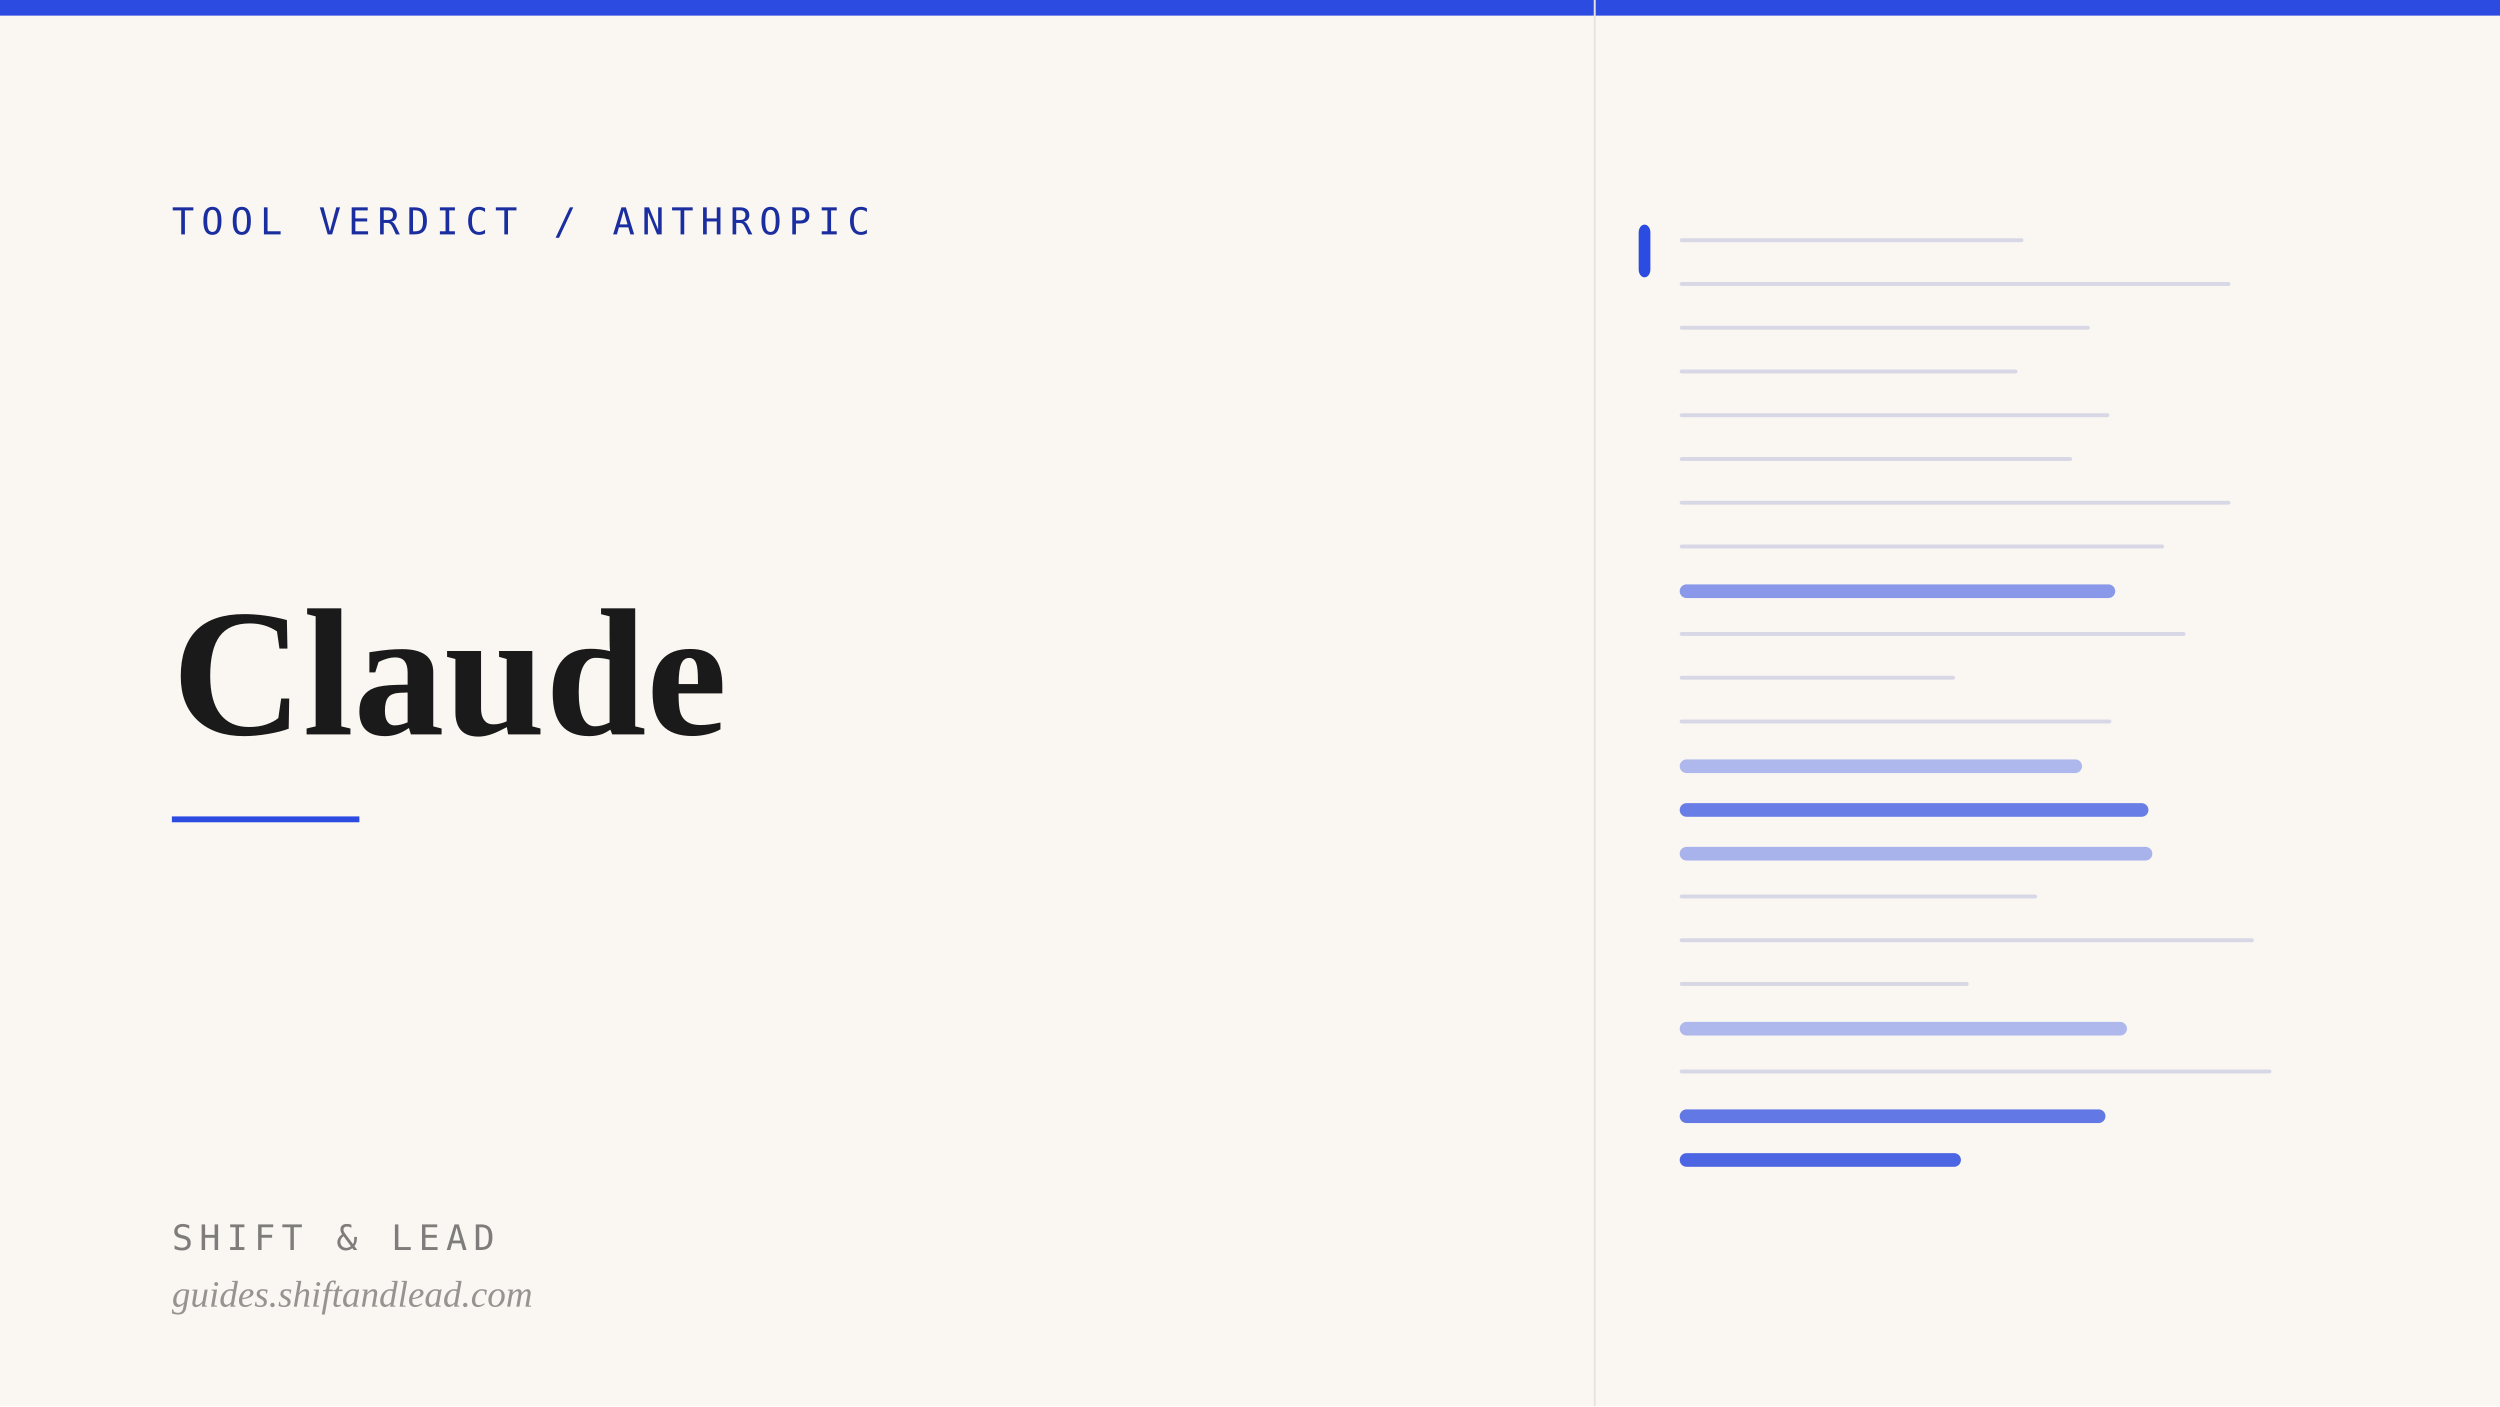
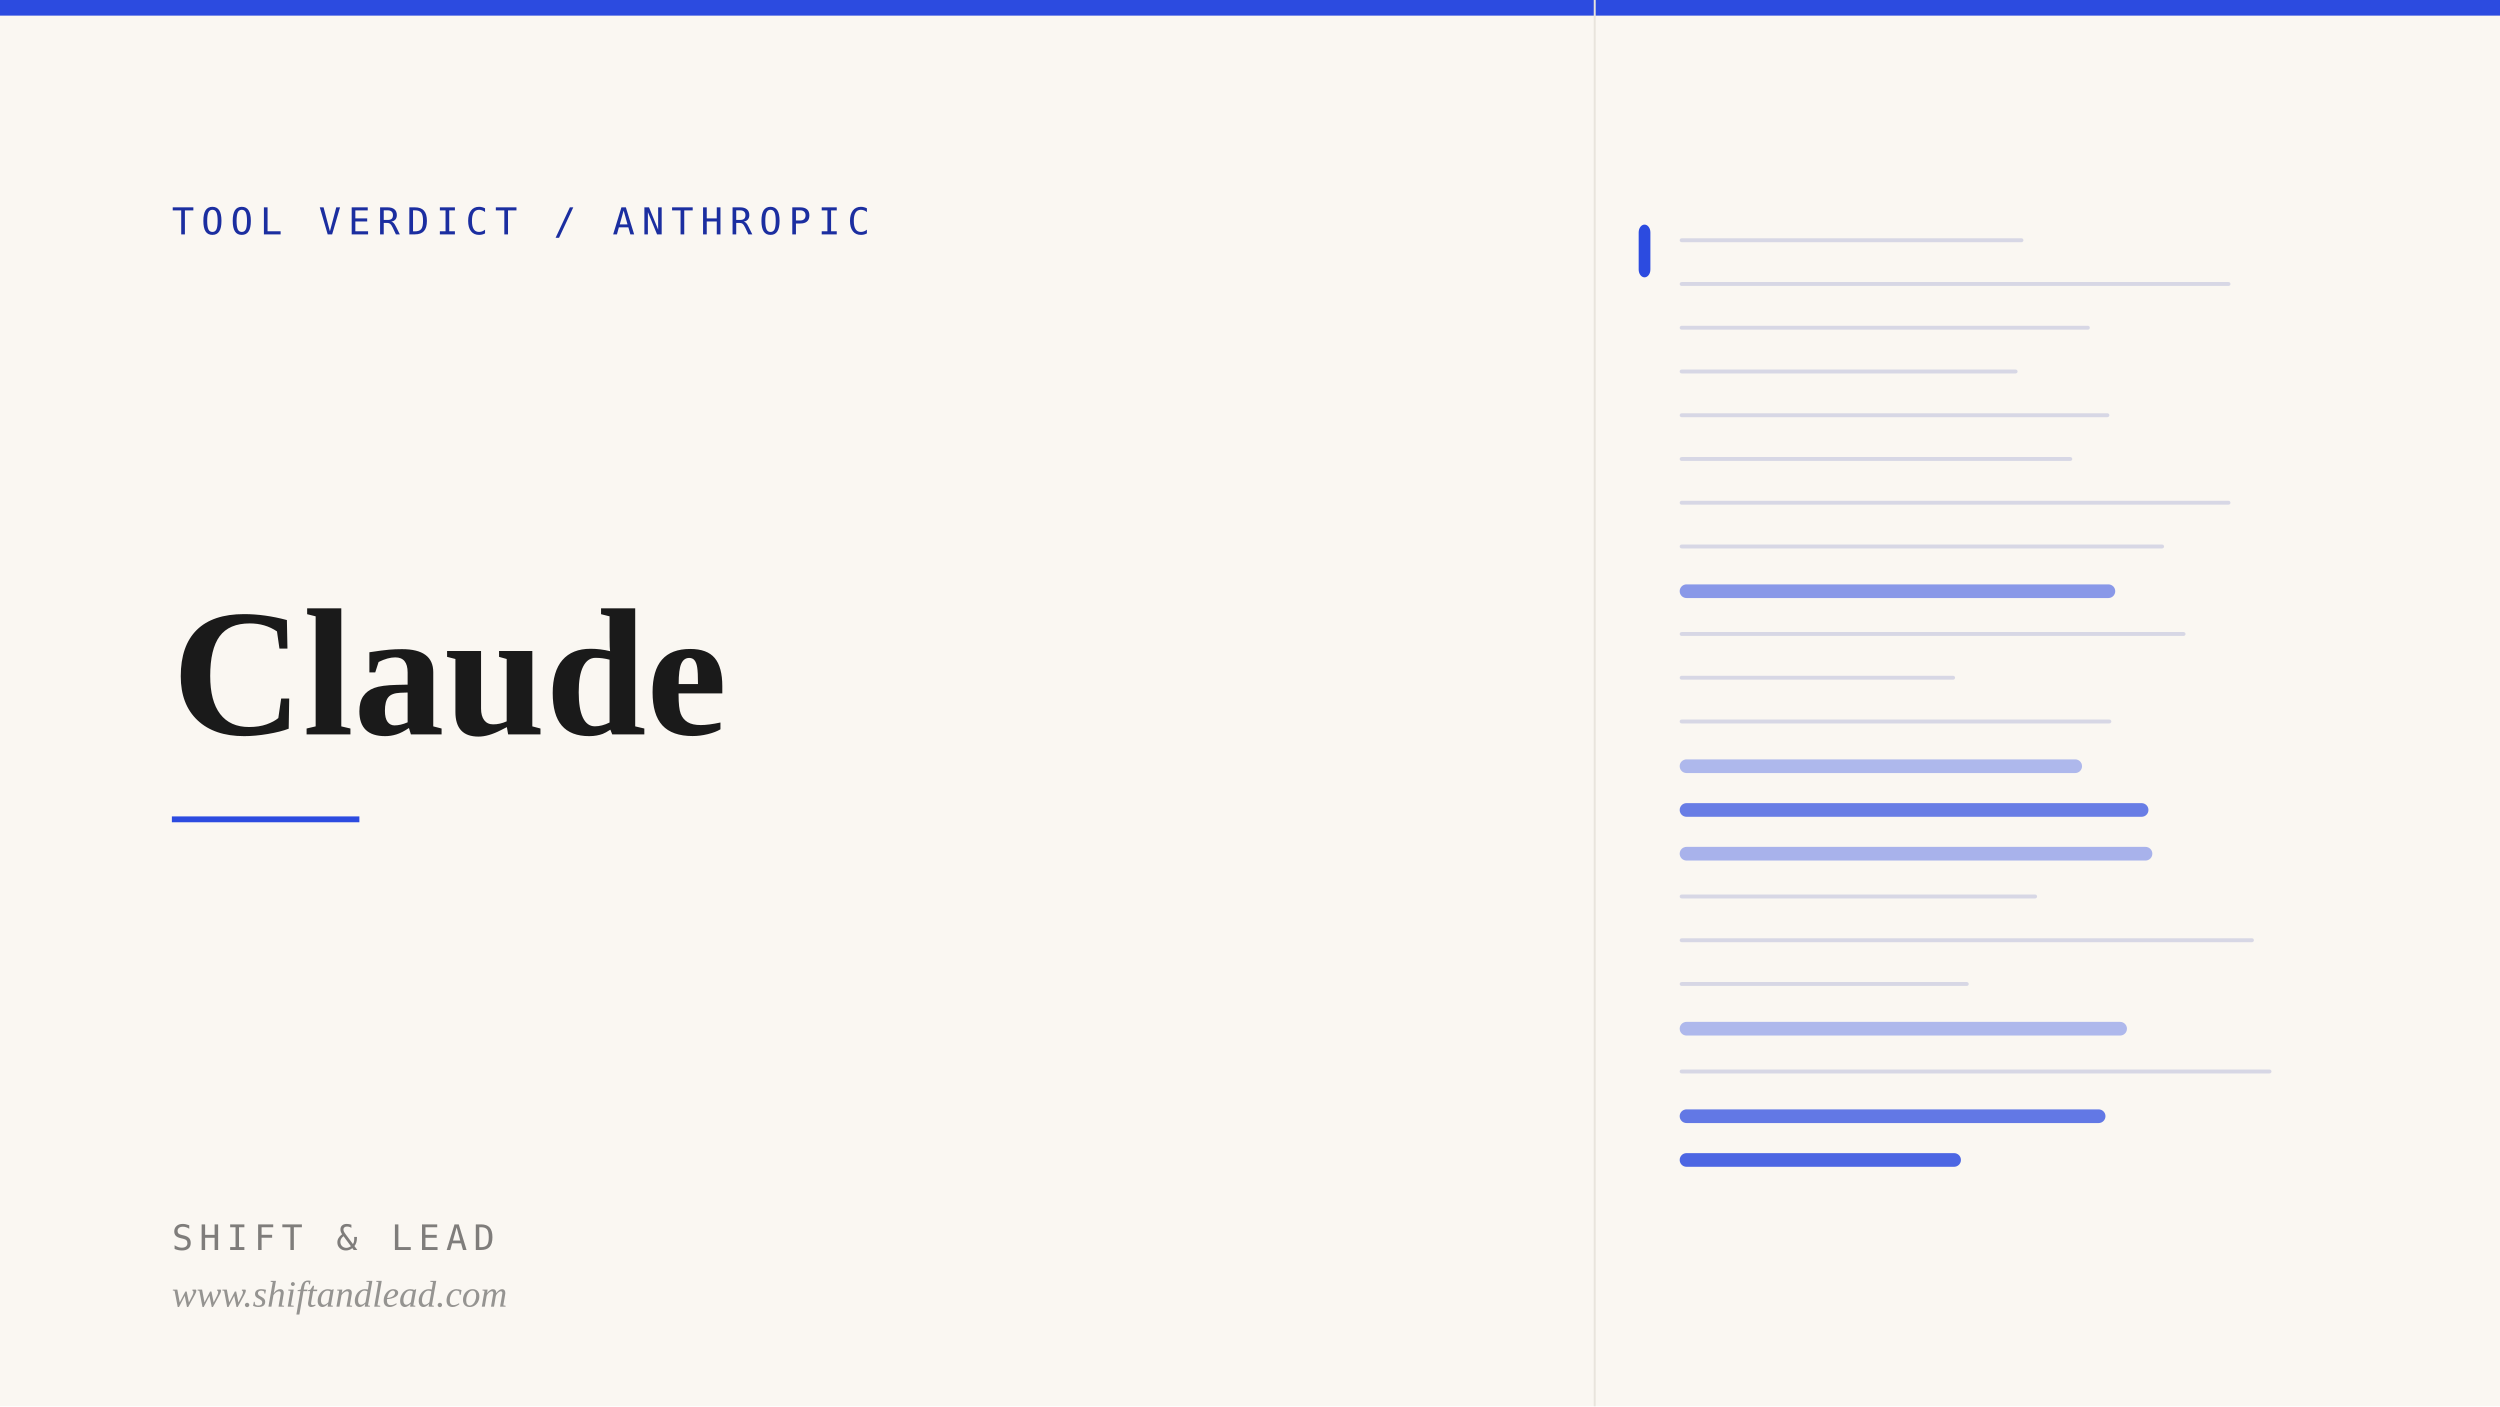
<svg xmlns="http://www.w3.org/2000/svg" viewBox="0 0 1280 720" width="1280" height="720" role="img" aria-label="Claude">
  <rect width="1280" height="720" fill="#FAF7F2" />
  <rect x="0" y="0" width="1280" height="8" fill="#2C4BE0" />
  <rect x="816" y="0" width="1" height="720" fill="#E8E4DD" />
  <g>
    <rect x="860" y="122" width="176" height="2" rx="1" fill="#1B2EA0" opacity="0.16" />
    <rect x="860" y="144.4" width="282" height="2" rx="1" fill="#1B2EA0" opacity="0.16" />
    <rect x="860" y="166.8" width="210" height="2" rx="1" fill="#1B2EA0" opacity="0.16" />
    <rect x="860" y="189.2" width="173" height="2" rx="1" fill="#1B2EA0" opacity="0.16" />
    <rect x="860" y="211.6" width="220" height="2" rx="1" fill="#1B2EA0" opacity="0.16" />
    <rect x="860" y="234" width="201" height="2" rx="1" fill="#1B2EA0" opacity="0.16" />
    <rect x="860" y="256.4" width="282" height="2" rx="1" fill="#1B2EA0" opacity="0.16" />
    <rect x="860" y="278.8" width="248" height="2" rx="1" fill="#1B2EA0" opacity="0.16" />
    <rect x="860" y="299.2" width="223" height="7" rx="3.5" fill="#2C4BE0" opacity="0.55" />
    <rect x="860" y="323.6" width="259" height="2" rx="1" fill="#1B2EA0" opacity="0.16" />
    <rect x="860" y="346" width="141" height="2" rx="1" fill="#1B2EA0" opacity="0.16" />
    <rect x="860" y="368.4" width="221" height="2" rx="1" fill="#1B2EA0" opacity="0.16" />
    <rect x="860" y="388.8" width="206" height="7" rx="3.5" fill="#2C4BE0" opacity="0.37" />
    <rect x="860" y="411.2" width="240" height="7" rx="3.5" fill="#2C4BE0" opacity="0.71" />
    <rect x="860" y="433.6" width="242" height="7" rx="3.5" fill="#2C4BE0" opacity="0.40" />
    <rect x="860" y="458" width="183" height="2" rx="1" fill="#1B2EA0" opacity="0.16" />
    <rect x="860" y="480.4" width="294" height="2" rx="1" fill="#1B2EA0" opacity="0.16" />
    <rect x="860" y="502.8" width="148" height="2" rx="1" fill="#1B2EA0" opacity="0.16" />
    <rect x="860" y="523.2" width="229" height="7" rx="3.5" fill="#2C4BE0" opacity="0.37" />
    <rect x="860" y="547.6" width="303" height="2" rx="1" fill="#1B2EA0" opacity="0.16" />
    <rect x="860" y="568" width="218" height="7" rx="3.5" fill="#2C4BE0" opacity="0.74" />
    <rect x="860" y="590.4" width="144" height="7" rx="3.5" fill="#2C4BE0" opacity="0.84" />
    <rect x="839" y="115" width="6" height="27" rx="4" fill="#2C4BE0" />
  </g>
  <text x="88" y="120" font-family="ui-monospace,'SF Mono',Menlo,monospace" font-size="19" letter-spacing="3.6" fill="#1B2EA0">TOOL VERDICT / ANTHROPIC</text>
  <text y="376" font-family="Georgia,'Times New Roman',serif" font-size="93" font-weight="700" fill="#1a1a1a">
    <tspan x="88" dy="0">Claude</tspan>
  </text>
  <rect x="88" y="418" width="96" height="3" fill="#2C4BE0" />
  <text x="88" y="640" font-family="ui-monospace,'SF Mono',Menlo,monospace" font-size="18" letter-spacing="3.2" fill="#1a1a1a" opacity="0.55">SHIFT &amp; LEAD</text>
-   <text x="88" y="669" font-family="Georgia,'Times New Roman',serif" font-size="19" font-style="italic" fill="#1a1a1a" opacity="0.45">guides.shiftandlead.com</text>
+   <text x="88" y="669" font-family="Georgia,'Times New Roman',serif" font-size="19" font-style="italic" fill="#1a1a1a" opacity="0.45">www.shiftandlead.com</text>
</svg>
